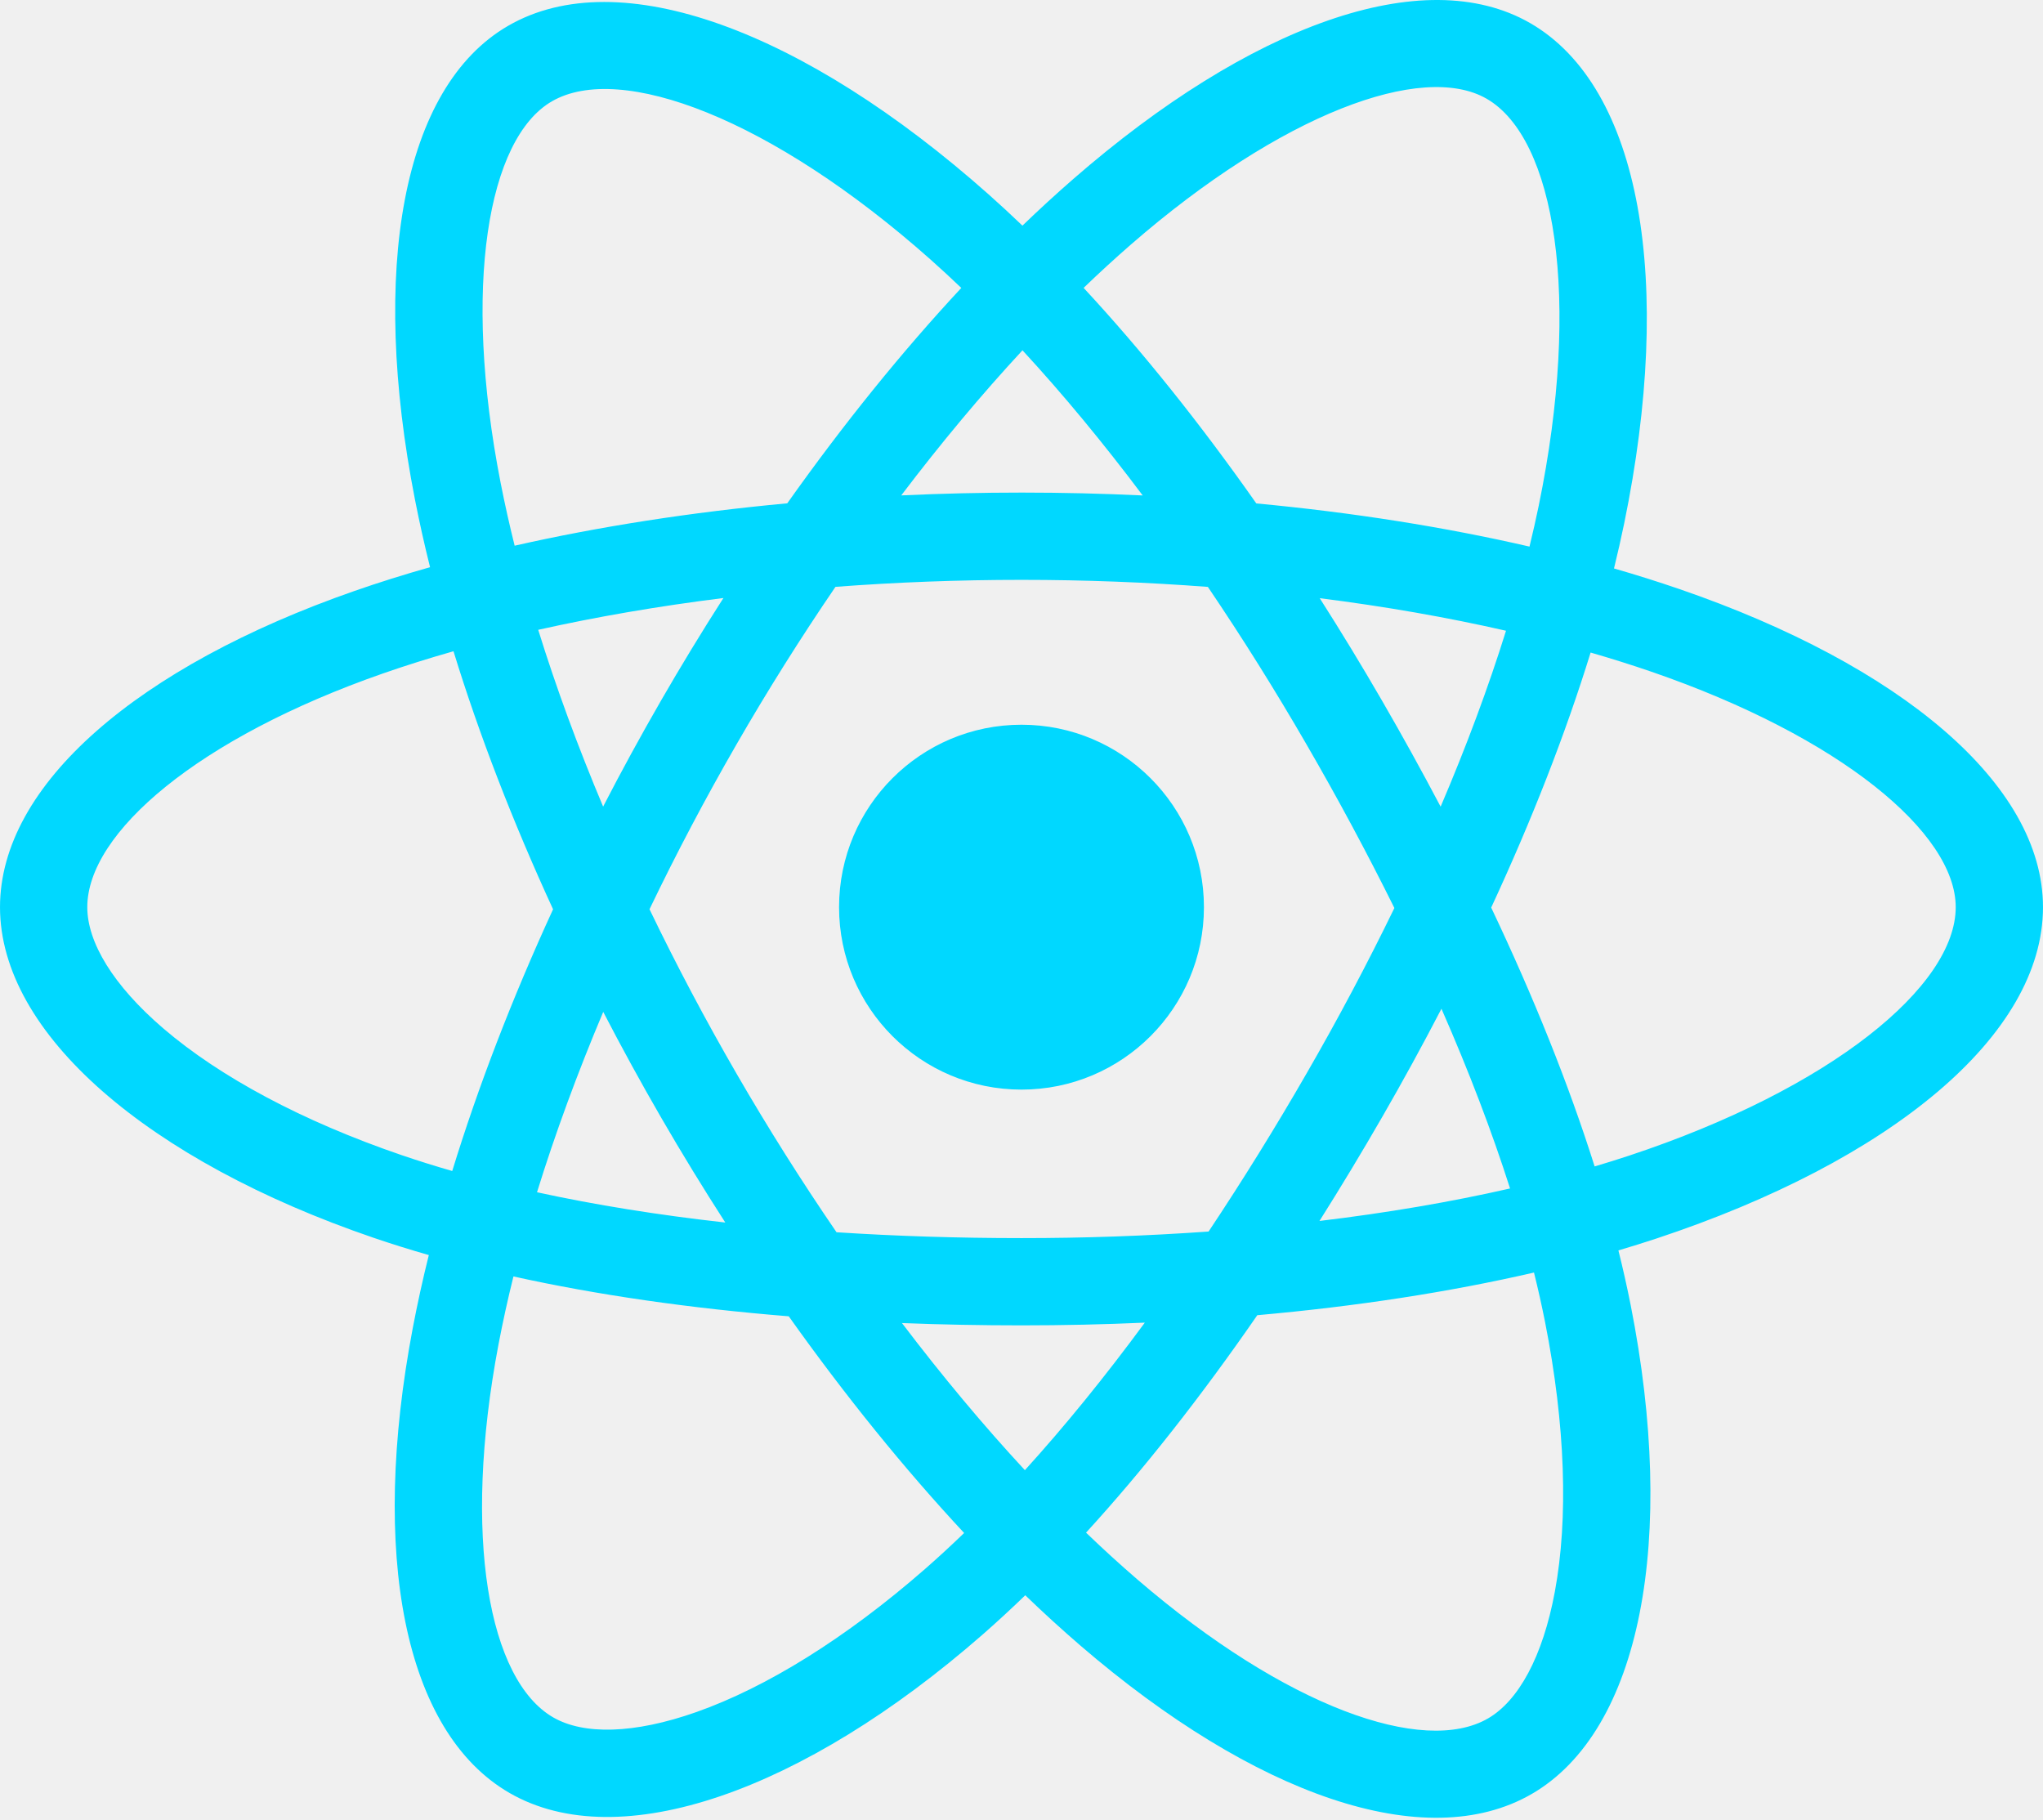
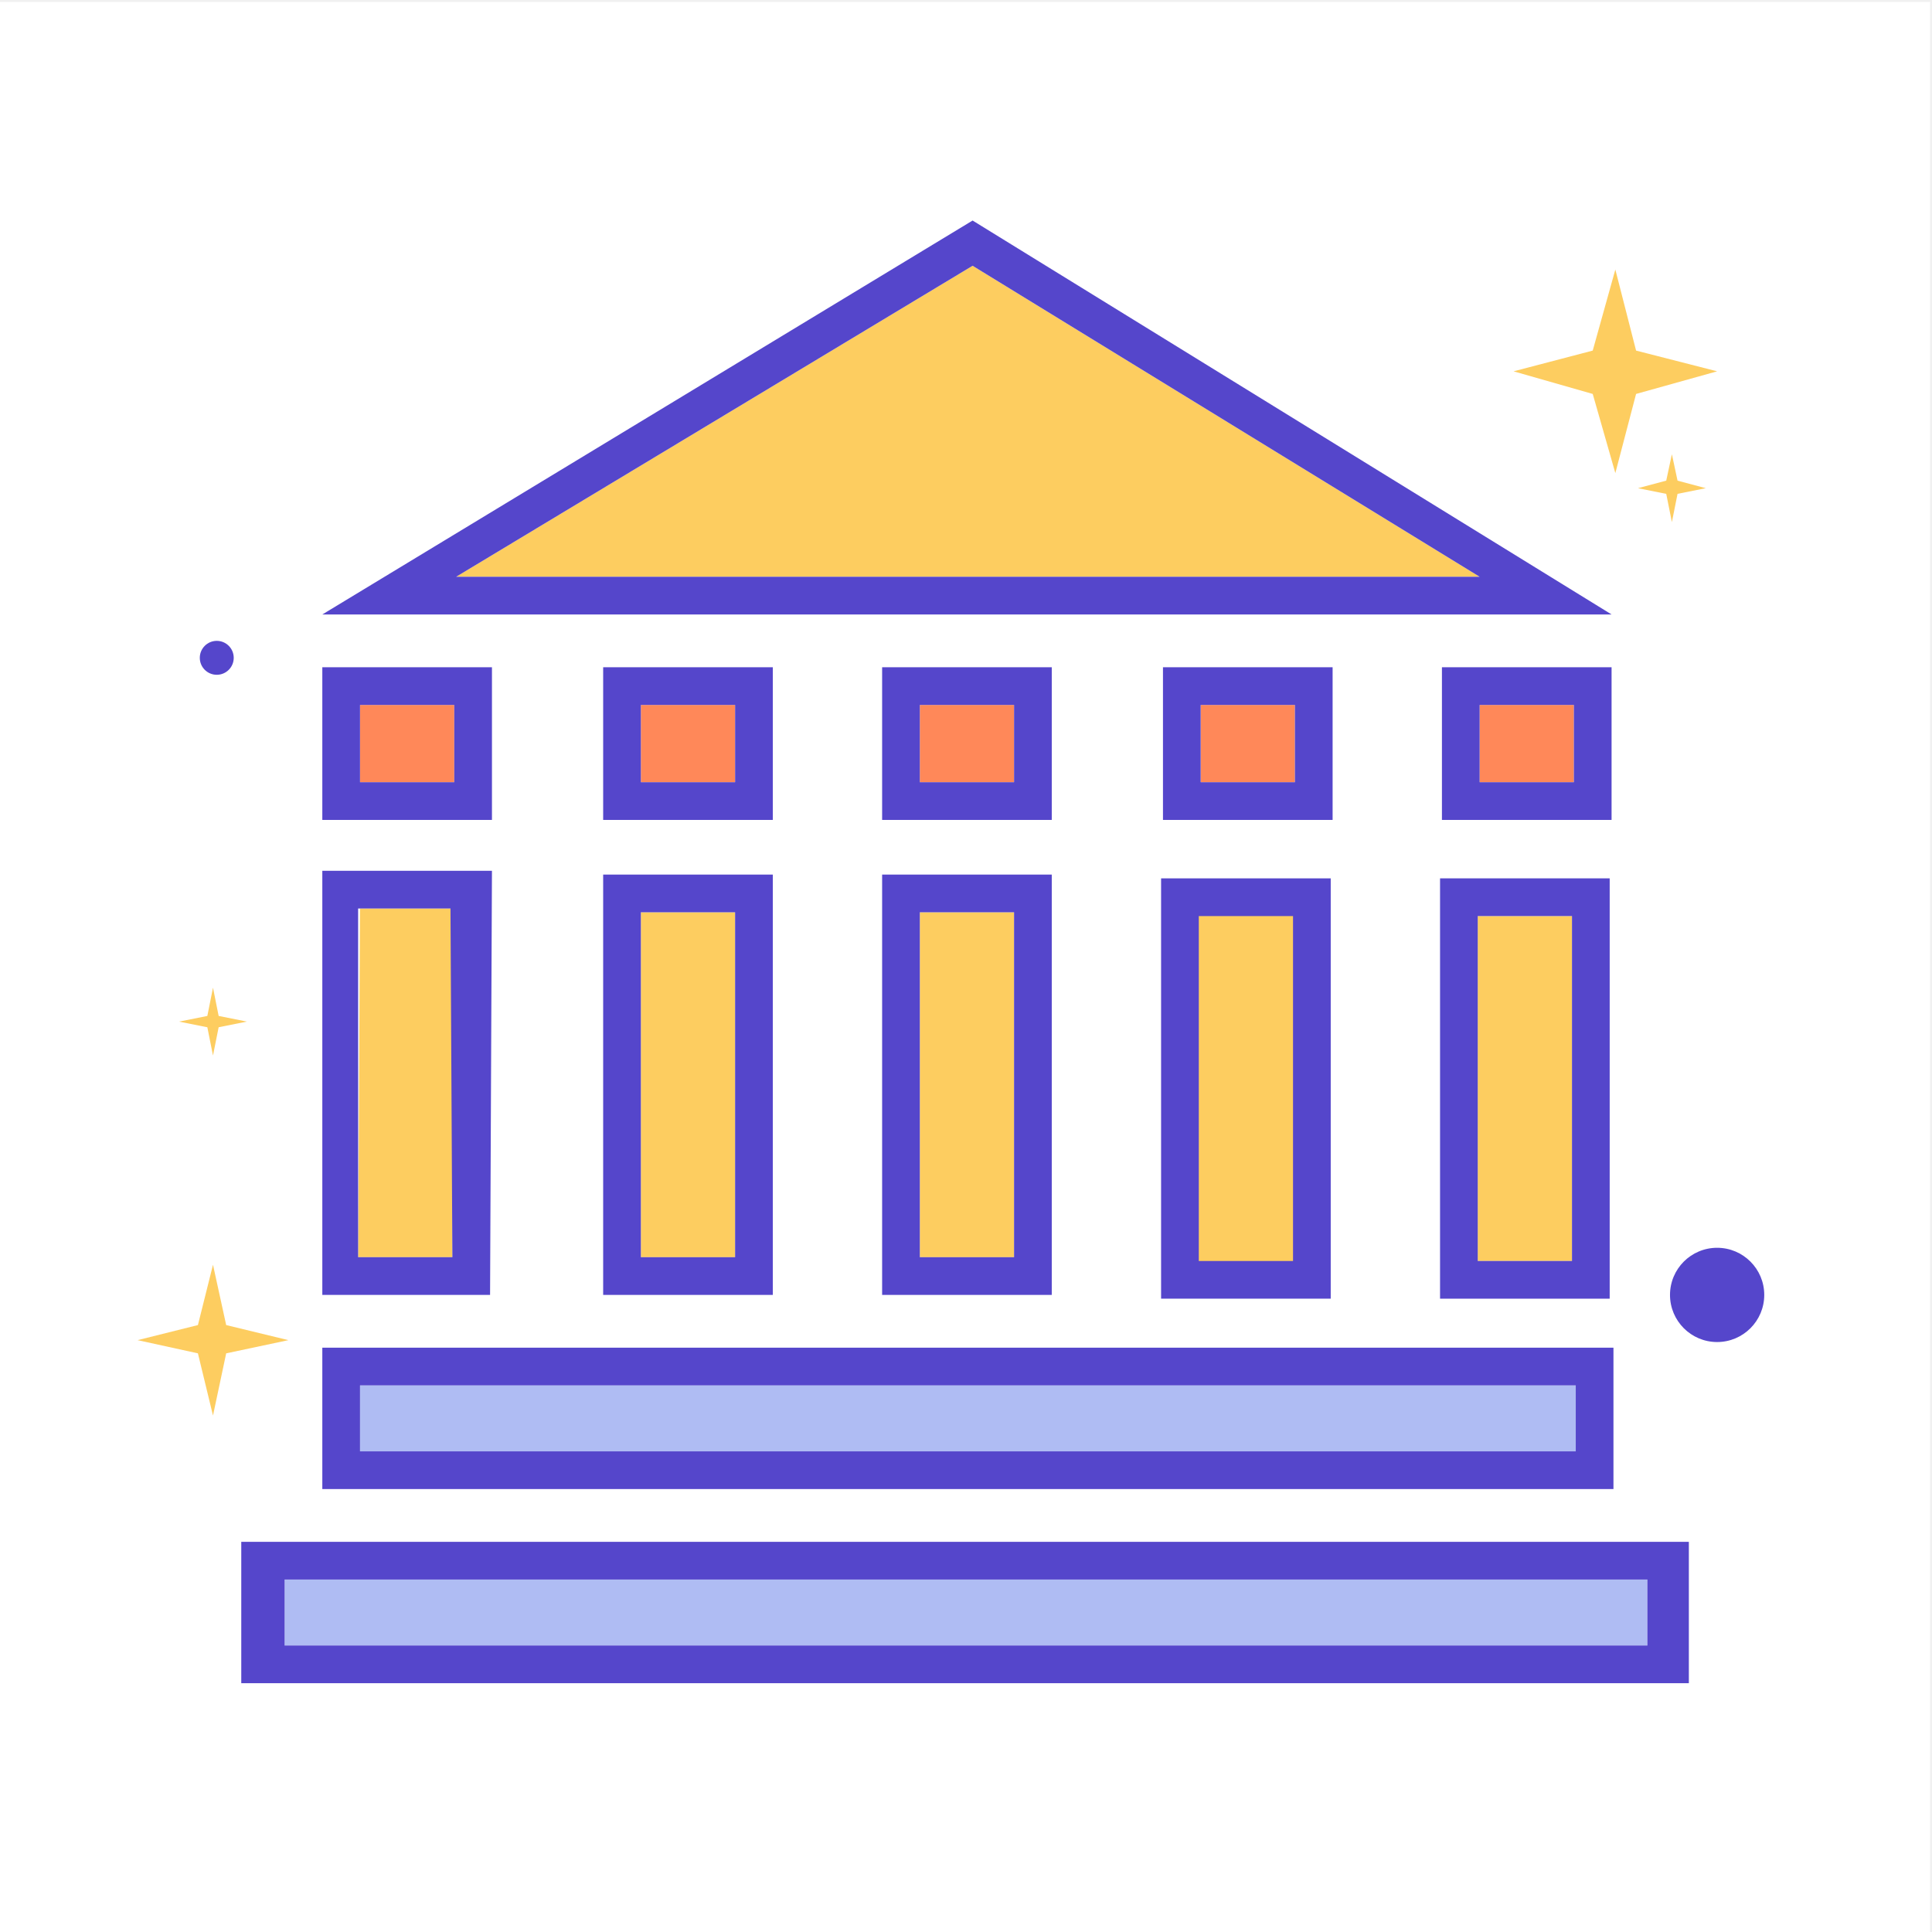
- <svg xmlns="http://www.w3.org/2000/svg" aria-hidden="true" role="img" class="iconify iconify--logos" width="35.93" height="32" preserveAspectRatio="xMidYMid meet" viewBox="0 0 256 228">
-   <path fill="#00D8FF" d="M210.483 73.824a171.49 171.49 0 0 0-8.24-2.597c.465-1.9.893-3.777 1.273-5.621c6.238-30.281 2.16-54.676-11.769-62.708c-13.355-7.7-35.196.329-57.254 19.526a171.23 171.23 0 0 0-6.375 5.848a155.866 155.866 0 0 0-4.241-3.917C100.759 3.829 77.587-4.822 63.673 3.233C50.33 10.957 46.379 33.89 51.995 62.588a170.974 170.974 0 0 0 1.892 8.48c-3.28.932-6.445 1.924-9.474 2.98C17.309 83.498 0 98.307 0 113.668c0 15.865 18.582 31.778 46.812 41.427a145.52 145.52 0 0 0 6.921 2.165a167.467 167.467 0 0 0-2.01 9.138c-5.354 28.2-1.173 50.591 12.134 58.266c13.744 7.926 36.812-.22 59.273-19.855a145.567 145.567 0 0 0 5.342-4.923a168.064 168.064 0 0 0 6.92 6.314c21.758 18.722 43.246 26.282 56.54 18.586c13.731-7.949 18.194-32.003 12.4-61.268a145.016 145.016 0 0 0-1.535-6.842c1.62-.48 3.21-.974 4.76-1.488c29.348-9.723 48.443-25.443 48.443-41.52c0-15.417-17.868-30.326-45.517-39.844Zm-6.365 70.984c-1.4.463-2.836.91-4.3 1.345c-3.24-10.257-7.612-21.163-12.963-32.432c5.106-11 9.31-21.767 12.459-31.957c2.619.758 5.16 1.557 7.61 2.4c23.69 8.156 38.14 20.213 38.14 29.504c0 9.896-15.606 22.743-40.946 31.14Zm-10.514 20.834c2.562 12.94 2.927 24.64 1.23 33.787c-1.524 8.219-4.59 13.698-8.382 15.893c-8.067 4.67-25.32-1.4-43.927-17.412a156.726 156.726 0 0 1-6.437-5.87c7.214-7.889 14.423-17.06 21.459-27.246c12.376-1.098 24.068-2.894 34.671-5.345a134.17 134.17 0 0 1 1.386 6.193ZM87.276 214.515c-7.882 2.783-14.16 2.863-17.955.675c-8.075-4.657-11.432-22.636-6.853-46.752a156.923 156.923 0 0 1 1.869-8.499c10.486 2.32 22.093 3.988 34.498 4.994c7.084 9.967 14.501 19.128 21.976 27.15a134.668 134.668 0 0 1-4.877 4.492c-9.933 8.682-19.886 14.842-28.658 17.94ZM50.35 144.747c-12.483-4.267-22.792-9.812-29.858-15.863c-6.35-5.437-9.555-10.836-9.555-15.216c0-9.322 13.897-21.212 37.076-29.293c2.813-.98 5.757-1.905 8.812-2.773c3.204 10.42 7.406 21.315 12.477 32.332c-5.137 11.18-9.399 22.249-12.634 32.792a134.718 134.718 0 0 1-6.318-1.979Zm12.378-84.26c-4.811-24.587-1.616-43.134 6.425-47.789c8.564-4.958 27.502 2.111 47.463 19.835a144.318 144.318 0 0 1 3.841 3.545c-7.438 7.987-14.787 17.08-21.808 26.988c-12.04 1.116-23.565 2.908-34.161 5.309a160.342 160.342 0 0 1-1.76-7.887Zm110.427 27.268a347.8 347.8 0 0 0-7.785-12.803c8.168 1.033 15.994 2.404 23.343 4.08c-2.206 7.072-4.956 14.465-8.193 22.045a381.151 381.151 0 0 0-7.365-13.322Zm-45.032-43.861c5.044 5.465 10.096 11.566 15.065 18.186a322.04 322.04 0 0 0-30.257-.006c4.974-6.559 10.069-12.652 15.192-18.18ZM82.802 87.83a323.167 323.167 0 0 0-7.227 13.238c-3.184-7.553-5.909-14.98-8.134-22.152c7.304-1.634 15.093-2.97 23.209-3.984a321.524 321.524 0 0 0-7.848 12.897Zm8.081 65.352c-8.385-.936-16.291-2.203-23.593-3.793c2.26-7.3 5.045-14.885 8.298-22.6a321.187 321.187 0 0 0 7.257 13.246c2.594 4.48 5.28 8.868 8.038 13.147Zm37.542 31.03c-5.184-5.592-10.354-11.779-15.403-18.433c4.902.192 9.899.29 14.978.29c5.218 0 10.376-.117 15.453-.343c-4.985 6.774-10.018 12.97-15.028 18.486Zm52.198-57.817c3.422 7.8 6.306 15.345 8.596 22.52c-7.422 1.694-15.436 3.058-23.88 4.071a382.417 382.417 0 0 0 7.859-13.026a347.403 347.403 0 0 0 7.425-13.565Zm-16.898 8.101a358.557 358.557 0 0 1-12.281 19.815a329.4 329.4 0 0 1-23.444.823c-7.967 0-15.716-.248-23.178-.732a310.202 310.202 0 0 1-12.513-19.846h.001a307.41 307.41 0 0 1-10.923-20.627a310.278 310.278 0 0 1 10.89-20.637l-.001.001a307.318 307.318 0 0 1 12.413-19.761c7.613-.576 15.42-.876 23.31-.876H128c7.926 0 15.743.303 23.354.883a329.357 329.357 0 0 1 12.335 19.695a358.489 358.489 0 0 1 11.036 20.54a329.472 329.472 0 0 1-11 20.722Zm22.56-122.124c8.572 4.944 11.906 24.881 6.52 51.026c-.344 1.668-.73 3.367-1.15 5.09c-10.622-2.452-22.155-4.275-34.23-5.408c-7.034-10.017-14.323-19.124-21.64-27.008a160.789 160.789 0 0 1 5.888-5.4c18.9-16.447 36.564-22.941 44.612-18.3ZM128 90.808c12.625 0 22.86 10.235 22.86 22.86s-10.235 22.86-22.86 22.86s-22.86-10.235-22.86-22.86s10.235-22.86 22.86-22.86Z" />
+ <svg xmlns="http://www.w3.org/2000/svg" width="800px" height="800px" viewBox="0 0 1024 1024" class="icon" version="1.1">
+   <path d="M0.001 0.999h1023.001v1023.001H0.001z" fill="#FFFFFF" />
+   <path d="M844.177 208.796l-41.959-11.988 41.959-10.989 11.988-42.958 10.989 42.958 42.958 10.989-42.958 11.988-10.989 41.959-11.988-41.959zM104.899 717.3l-31.969-6.993 31.969-7.992 7.992-31.969 6.993 31.969 32.968 7.992-32.968 6.993-6.993 32.968-7.992-32.968zM883.139 261.744l-14.985-2.997 14.985-3.996 2.997-13.986 2.997 13.986 14.985 3.996-14.985 2.997-2.997 14.985-2.997-14.985zM109.894 544.468l-14.985-2.997 14.985-2.997 2.997-14.985 2.997 14.985 14.985 2.997-14.985 2.997-2.997 14.985-2.997-14.985z" fill="#FDCD60" />
+   <path d="M114.889 348.66m-8.991 0a8.991 8.991 0 1 0 17.982 0 8.991 8.991 0 1 0-17.982 0Z" fill="#5546CB" />
+   <path d="M910.112 711.305a24.976 24.976 0 1 1 24.976-24.976 24.976 24.976 0 0 1-24.976 24.976z m0-35.965a9.99 9.99 0 1 1 0 0.999z" fill="#5546CB" />
+   <path d="M626.389 469.541h69.932v204.65h-69.932z" fill="#FDCD60" />
+   <path d="M190.815 734.283h644.371v34.966H190.815z" fill="#AFBCF3" />
+   <path d="M855.166 714.302H170.834v74.927h684.332z m-19.98 54.946H190.815v-34.966h644.371z" fill="#5546CB" />
+   <path d="M150.854 837.182h722.295v34.966H150.854z" fill="#AFBCF3" />
+   <path d="M127.876 817.202v74.927h767.251v-74.927z m745.272 54.946H150.854v-34.966h722.295z" fill="#5546CB" />
+   <path d="M487.525 483.528h49.951v182.821h-49.951z" fill="#FDCD60" />
+   <path d="M467.544 686.33h89.912V463.547h-89.912z m19.98-202.802h49.951v182.821h-49.951z" fill="#5546CB" />
+   <path d="M339.669 483.528h49.951v182.821h-49.951z" fill="#FDCD60" />
+   <path d="M319.689 686.33h89.912V463.547h-89.912z m19.98-202.802h49.951v182.821h-49.951z" fill="#5546CB" />
+   <path d="M190.815 373.635h49.951v40.96h-49.951z" fill="#FF8859" />
+   <path d="M260.746 353.655h-89.912v80.921h89.912z m-19.98 60.94h-49.951v-40.96h49.951z" fill="#5546CB" />
+   <path d="M784.235 373.635h49.951v40.96h-49.951z" fill="#FF8859" />
+   <path d="M854.167 353.655h-89.912v80.921h89.912z m-19.98 60.94h-49.951v-40.96h49.951z" fill="#5546CB" />
+   <path d="M636.38 373.635h49.951v40.96h-49.951z" fill="#FF8859" />
+   <path d="M706.311 353.655h-89.912v80.921h89.912z m-19.98 60.94h-49.951v-40.96h49.951z" fill="#5546CB" />
+   <path d="M487.525 373.635h49.951v40.96h-49.951z" fill="#FF8859" />
+   <path d="M557.457 353.655h-89.912v80.921h89.912z m-19.98 60.94h-49.951v-40.96h49.951z" fill="#5546CB" />
+   <path d="M339.669 373.635h49.951v40.96h-49.951z" fill="#FF8859" />
+   <path d="M409.601 353.655h-89.912v80.921h89.912z m-19.98 60.94h-49.951v-40.96h49.951z" fill="#5546CB" />
+   <path d="M515.498 140.862L241.765 305.701h542.47L515.498 140.862z" fill="#FDCD60" />
+   <path d="M515.498 116.886L170.834 325.682h683.333z m0 23.977l268.738 164.839H241.765zM615.4 688.328h89.912V465.545h-89.912z m19.98-202.802h49.951v182.821h-49.951z" fill="#5546CB" />
+   <path d="M783.236 485.526h49.951v182.821h-49.951z" fill="#FDCD60" />
+   <path d="M763.256 688.328h89.912V465.545h-89.912z m19.98-202.802h49.951v182.821h-49.951z" fill="#5546CB" />
+   <path d="M189.816 666.349h49.951V481.53h-48.952l-0.999 184.82z" fill="#FDCD60" />
+   <path d="M260.746 461.549h-89.912v224.78h88.913z m-20.98 204.8h-49.951V481.53h48.952z" fill="#5546CB" />
</svg>
